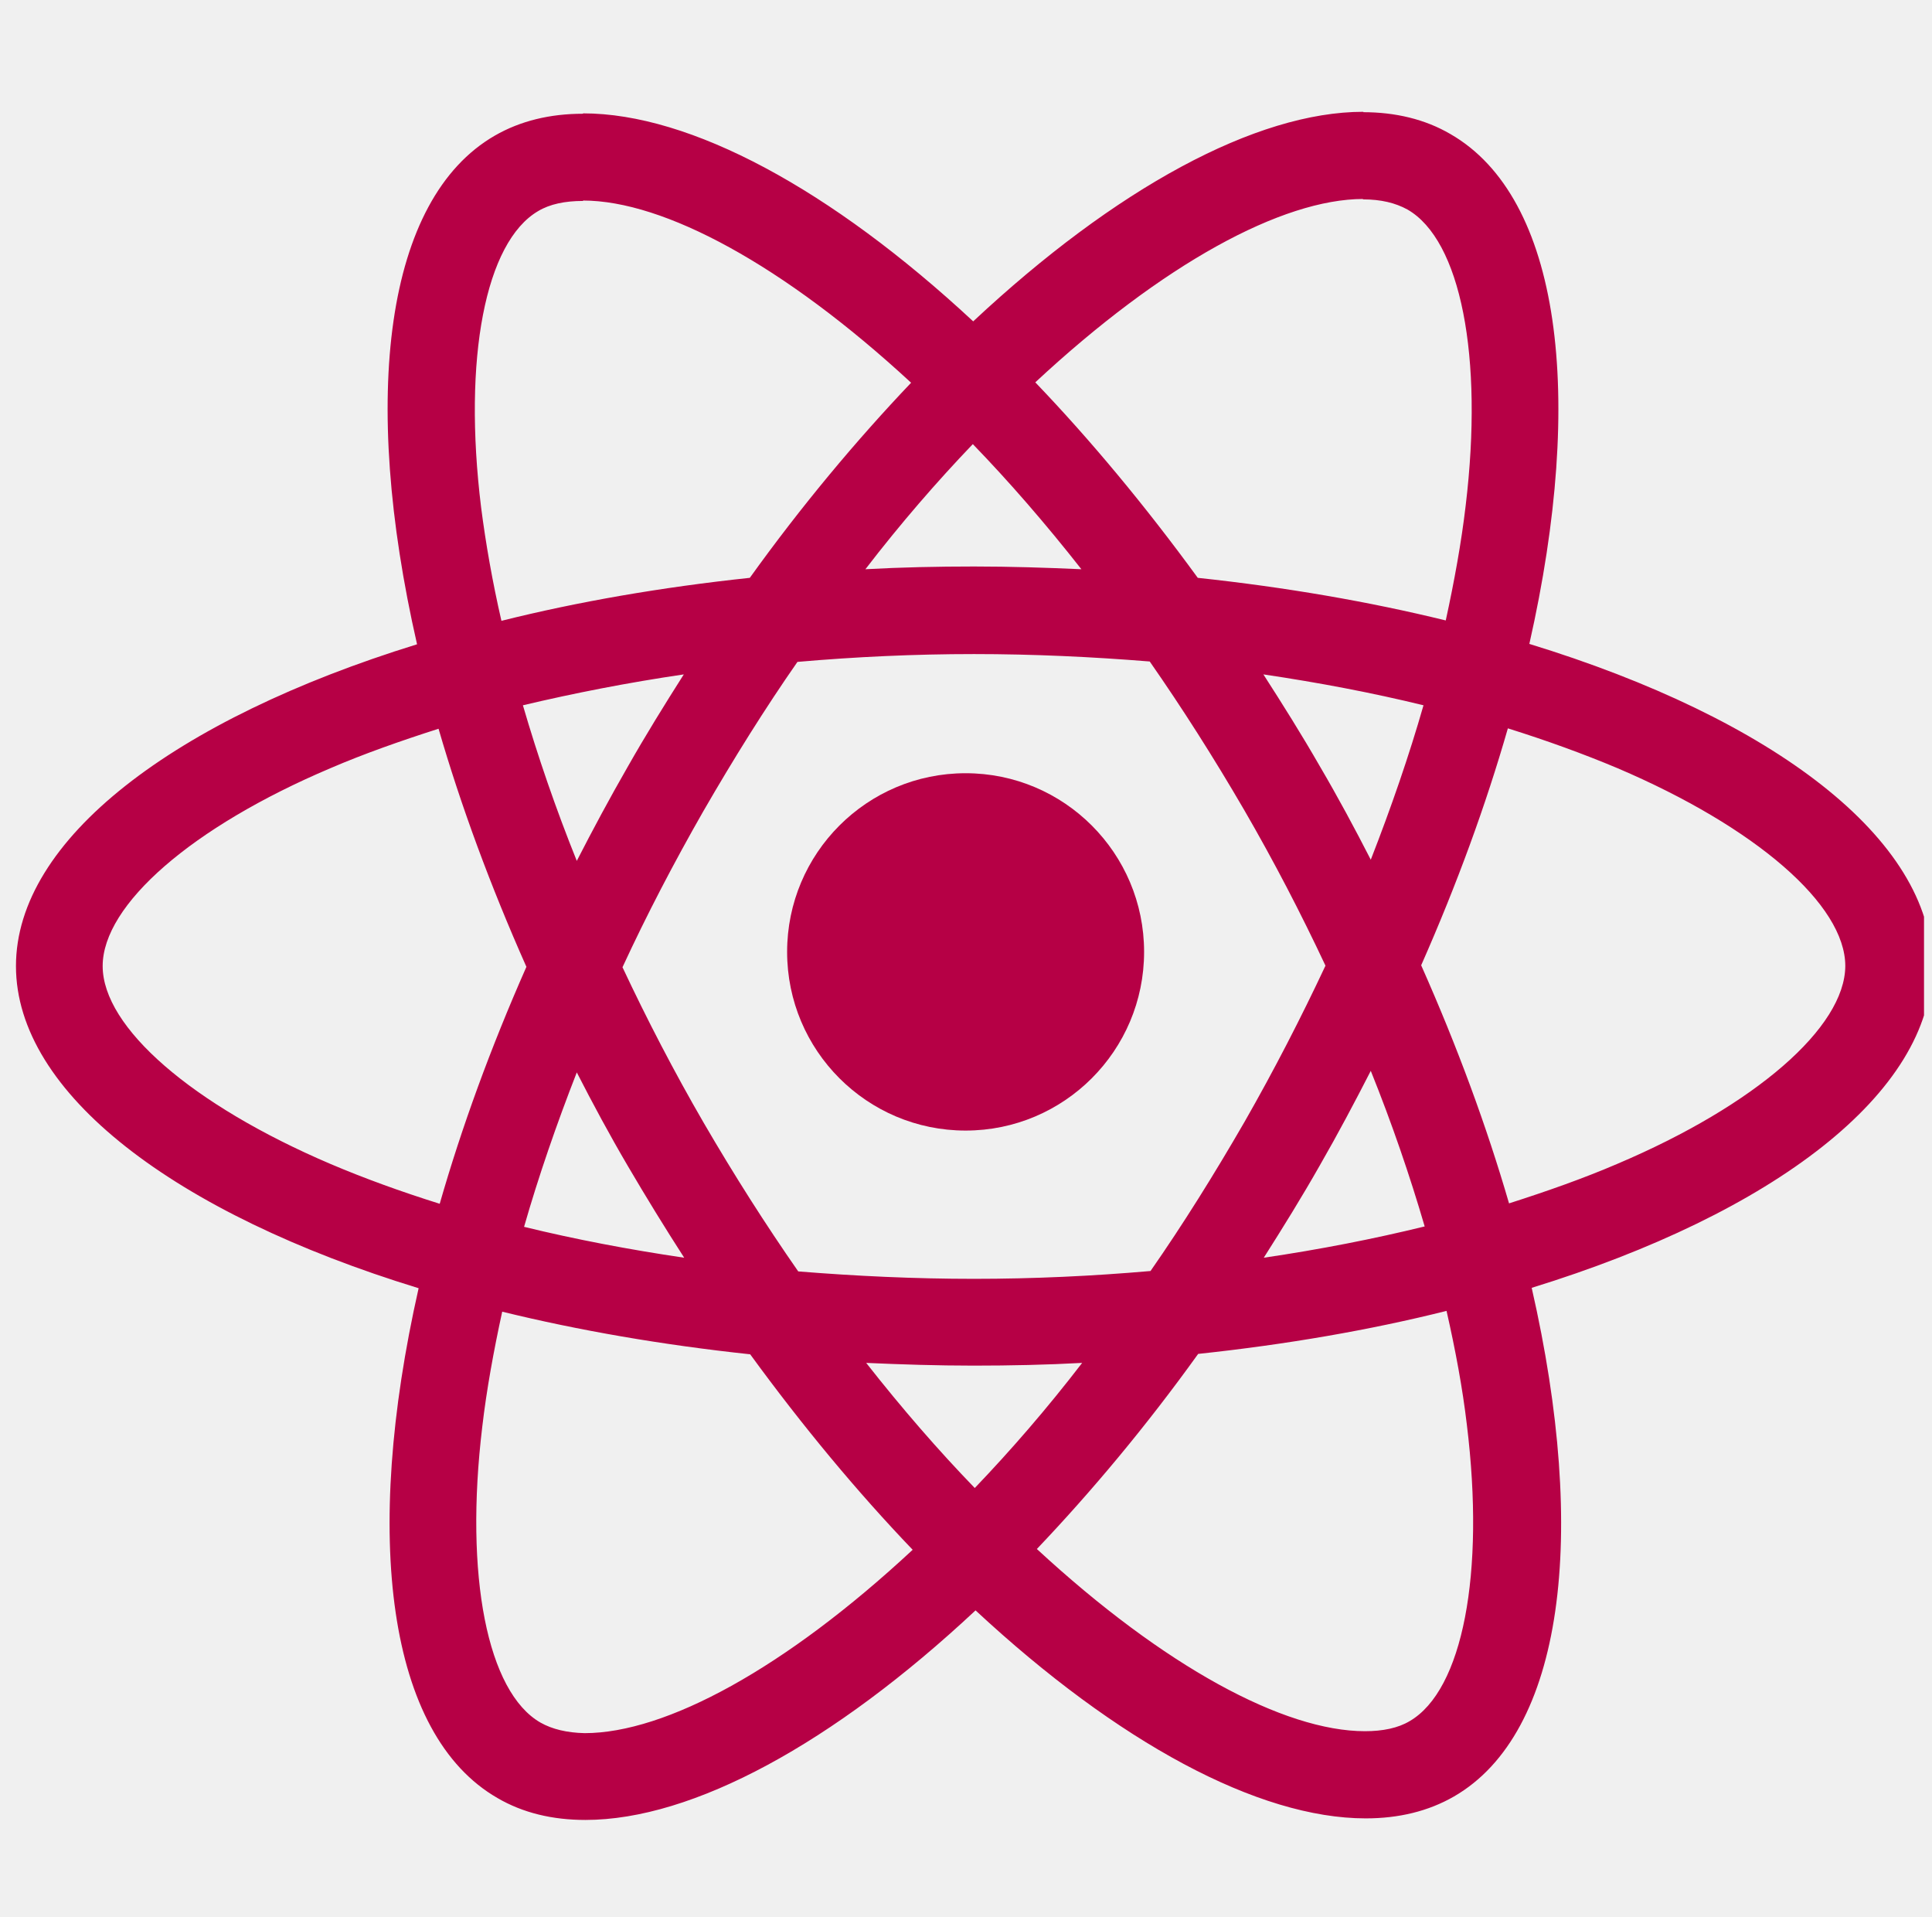
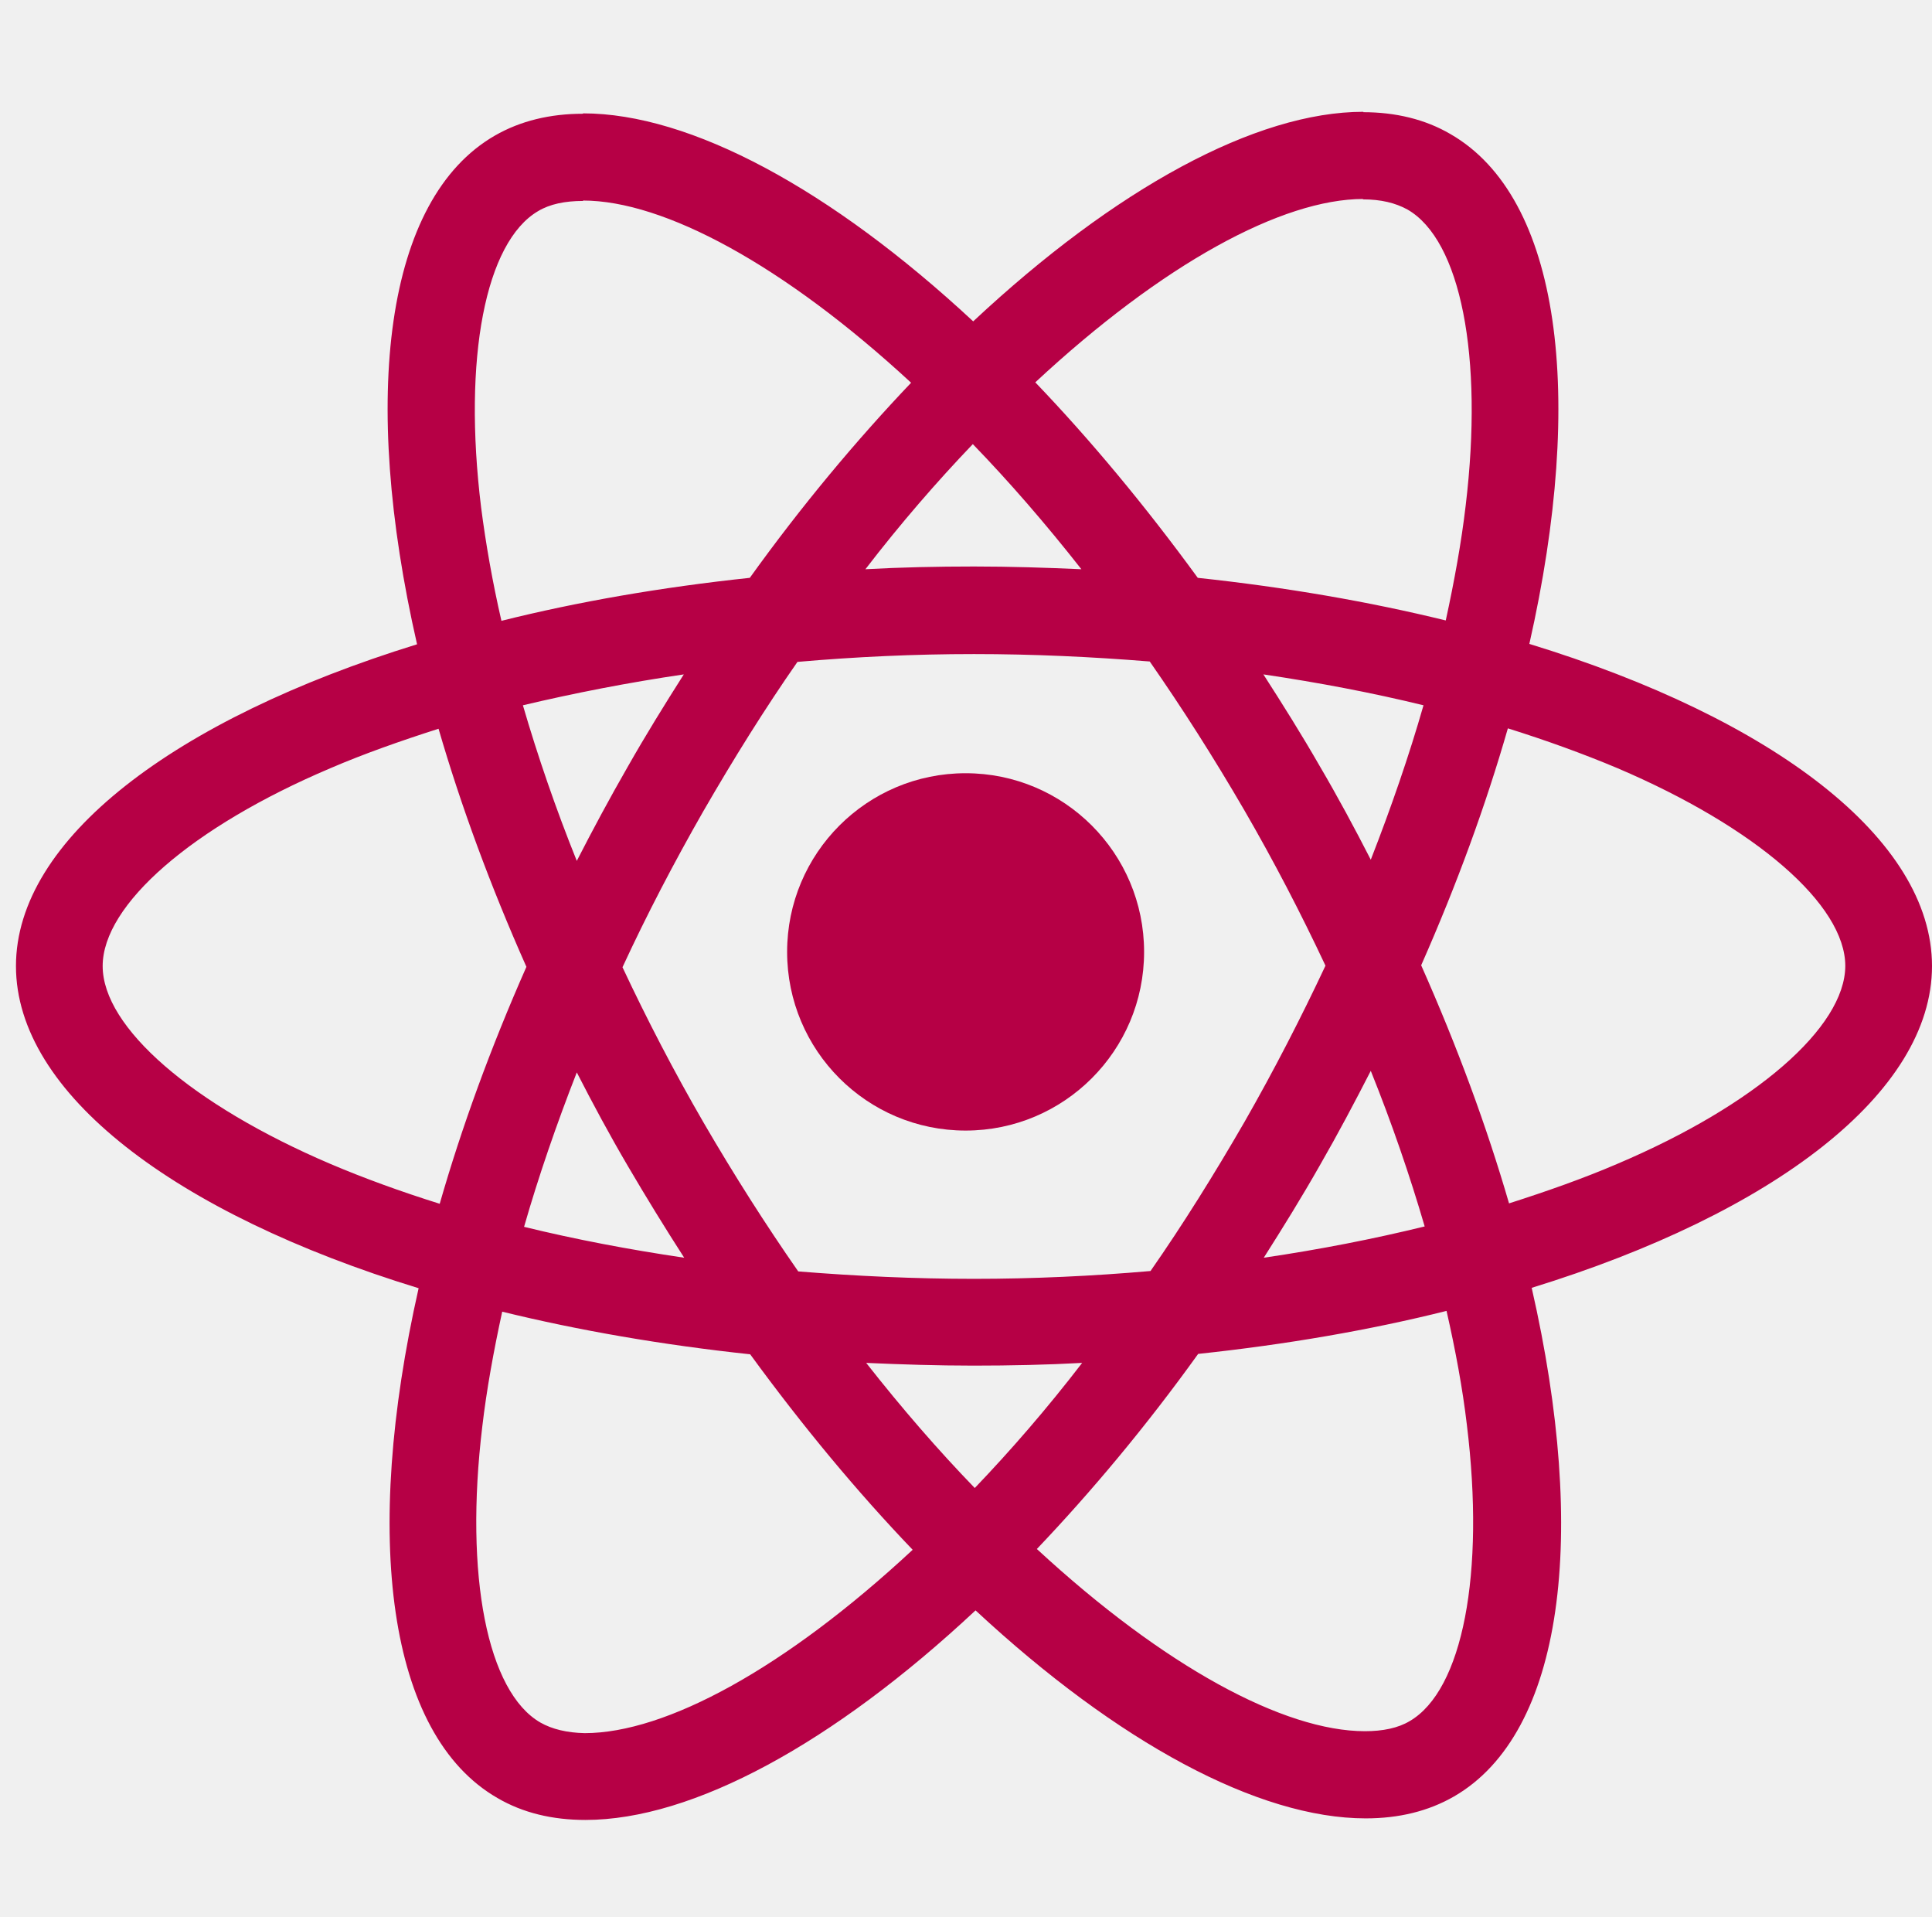
<svg xmlns="http://www.w3.org/2000/svg" viewBox="0 0 121 120" fill="none">
-   <g clip-path="url(#clip0_138_385)">
+   <g clip-path="url(.clip0_138_385)">
    <path d="M121 60.489C121 52.533 111.045 44.993 95.782 40.318C99.304 24.748 97.739 12.361 90.841 8.395C89.251 7.465 87.392 7.024 85.362 7.024V12.484C86.487 12.484 87.392 12.704 88.15 13.12C91.477 15.03 92.92 22.3 91.795 31.652C91.526 33.953 91.086 36.376 90.547 38.849C85.753 37.674 80.519 36.768 75.016 36.181C71.713 31.652 68.289 27.539 64.84 23.94C72.814 16.523 80.299 12.459 85.386 12.459V7C78.66 7 69.855 11.798 60.951 20.122C52.048 11.847 43.242 7.098 36.516 7.098V12.557C41.579 12.557 49.088 16.596 57.062 23.965C53.638 27.564 50.213 31.652 46.96 36.181C41.432 36.768 36.198 37.674 31.404 38.873C30.841 36.425 30.425 34.051 30.132 31.774C28.982 22.423 30.401 15.152 33.703 13.218C34.437 12.777 35.391 12.582 36.516 12.582V7.122C34.461 7.122 32.602 7.563 30.988 8.493C24.115 12.459 22.574 24.822 26.12 40.342C10.906 45.042 1 52.558 1 60.489C1 68.446 10.955 75.986 26.218 80.661C22.696 96.231 24.261 108.618 31.159 112.584C32.749 113.514 34.608 113.955 36.663 113.955C43.389 113.955 52.194 109.156 61.098 100.833C70.001 109.107 78.807 113.857 85.533 113.857C87.588 113.857 89.447 113.416 91.061 112.486C97.934 108.52 99.475 96.157 95.929 80.637C111.094 75.961 121 68.421 121 60.489V60.489ZM89.153 44.161C88.248 47.319 87.123 50.575 85.851 53.831C84.848 51.872 83.797 49.914 82.647 47.956C81.522 45.997 80.323 44.088 79.125 42.227C82.598 42.741 85.949 43.378 89.153 44.161ZM77.951 70.233C76.043 73.537 74.086 76.671 72.056 79.584C68.411 79.902 64.718 80.074 61 80.074C57.307 80.074 53.613 79.902 49.993 79.609C47.963 76.695 45.982 73.587 44.074 70.306C42.215 67.099 40.527 63.843 38.986 60.563C40.503 57.283 42.215 54.002 44.049 50.795C45.957 47.49 47.914 44.357 49.944 41.444C53.589 41.126 57.282 40.954 61 40.954C64.693 40.954 68.387 41.126 72.007 41.419C74.037 44.333 76.018 47.441 77.926 50.722C79.785 53.929 81.473 57.185 83.014 60.465C81.473 63.745 79.785 67.026 77.951 70.233ZM85.851 67.05C87.172 70.331 88.297 73.611 89.227 76.793C86.022 77.577 82.647 78.238 79.149 78.752C80.348 76.867 81.546 74.933 82.671 72.95C83.797 70.992 84.848 69.009 85.851 67.05ZM61.049 93.171C58.774 90.821 56.499 88.201 54.249 85.337C56.45 85.435 58.701 85.508 60.975 85.508C63.275 85.508 65.549 85.459 67.775 85.337C65.574 88.201 63.299 90.821 61.049 93.171ZM42.851 78.752C39.377 78.238 36.026 77.601 32.822 76.818C33.727 73.66 34.852 70.404 36.124 67.148C37.127 69.107 38.179 71.065 39.329 73.023C40.478 74.982 41.652 76.891 42.851 78.752ZM60.927 27.808C63.201 30.158 65.476 32.778 67.727 35.642C65.525 35.544 63.275 35.471 61 35.471C58.701 35.471 56.426 35.52 54.2 35.642C56.402 32.778 58.676 30.158 60.927 27.808ZM42.826 42.227C41.628 44.112 40.429 46.046 39.304 48.029C38.179 49.987 37.127 51.946 36.124 53.904C34.803 50.624 33.678 47.344 32.749 44.161C35.953 43.402 39.329 42.741 42.826 42.227V42.227ZM20.69 72.877C12.031 69.18 6.43 64.333 6.43 60.489C6.43 56.646 12.031 51.775 20.69 48.102C22.794 47.197 25.093 46.389 27.466 45.63C28.86 50.428 30.694 55.422 32.969 60.538C30.719 65.63 28.909 70.6 27.539 75.374C25.117 74.615 22.818 73.782 20.69 72.877ZM33.85 107.859C30.523 105.949 29.08 98.679 30.205 89.327C30.474 87.026 30.914 84.603 31.453 82.13C36.247 83.305 41.481 84.211 46.984 84.799C50.287 89.327 53.711 93.44 57.16 97.039C49.186 104.456 41.701 108.52 36.614 108.52C35.513 108.495 34.583 108.275 33.85 107.859V107.859ZM91.868 89.205C93.018 98.556 91.599 105.827 88.297 107.761C87.563 108.202 86.609 108.398 85.484 108.398C80.421 108.398 72.912 104.358 64.938 96.99C68.362 93.391 71.787 89.303 75.04 84.774C80.568 84.186 85.802 83.281 90.596 82.081C91.159 84.554 91.599 86.928 91.868 89.205V89.205ZM101.285 72.877C99.182 73.782 96.883 74.59 94.51 75.349C93.116 70.551 91.281 65.557 89.007 60.441C91.257 55.349 93.067 50.379 94.437 45.605C96.858 46.364 99.157 47.197 101.31 48.102C109.969 51.799 115.57 56.646 115.57 60.489C115.545 64.333 109.944 69.204 101.285 72.877V72.877Z" fill="#B60045" />
    <path d="M60.475 70.79C66.649 70.79 71.654 65.781 71.654 59.602C71.654 53.424 66.649 48.415 60.475 48.415C54.302 48.415 49.297 53.424 49.297 59.602C49.297 65.781 54.302 70.79 60.475 70.79Z" fill="#B60045" />
  </g>
  <defs>
-     <clipPath id="clip0_138_385">
+     <clipPath class="clip0_138_385">
      <rect width="120" height="120" fill="white" transform="translate(0.5)" />
    </clipPath>
  </defs>
</svg>
